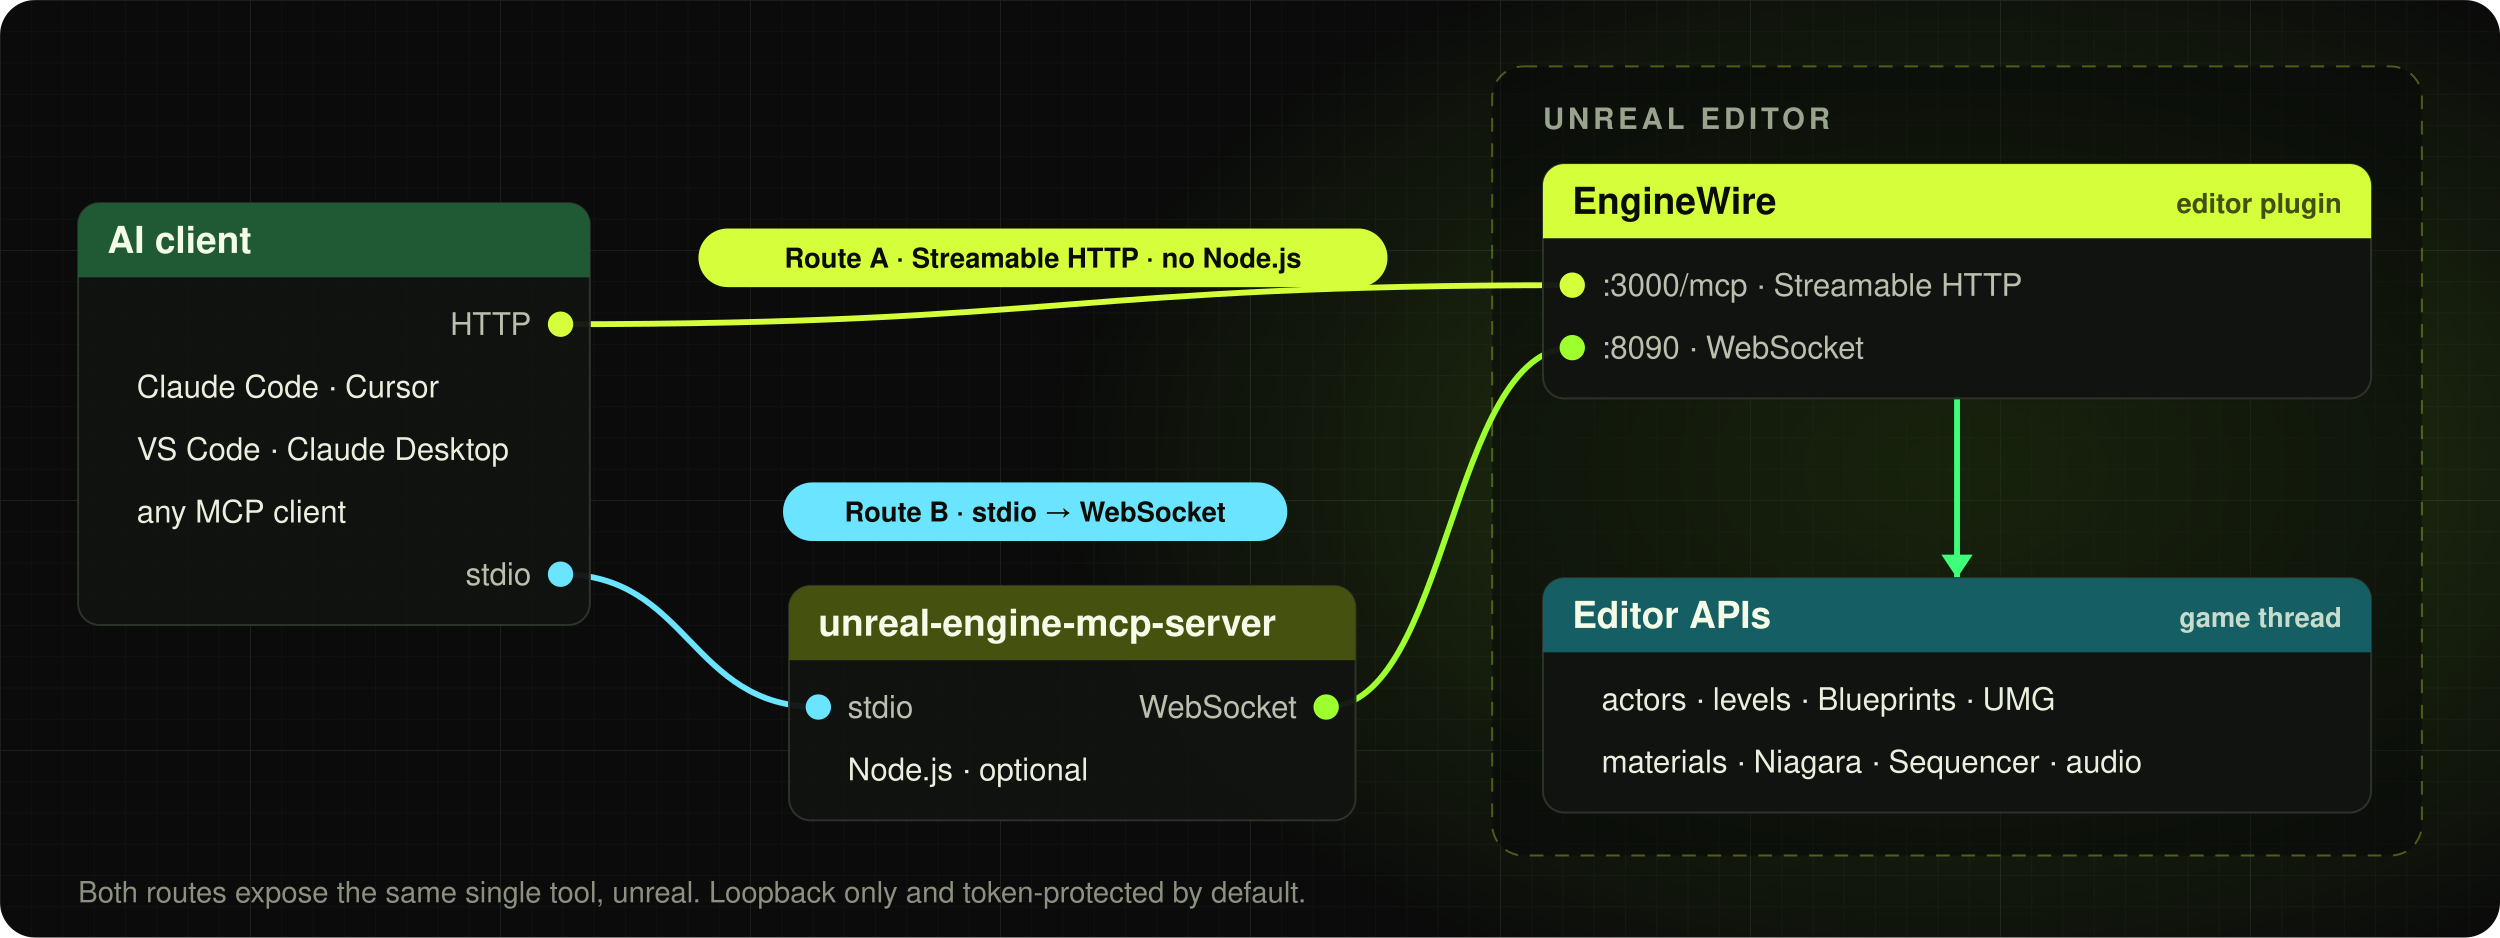
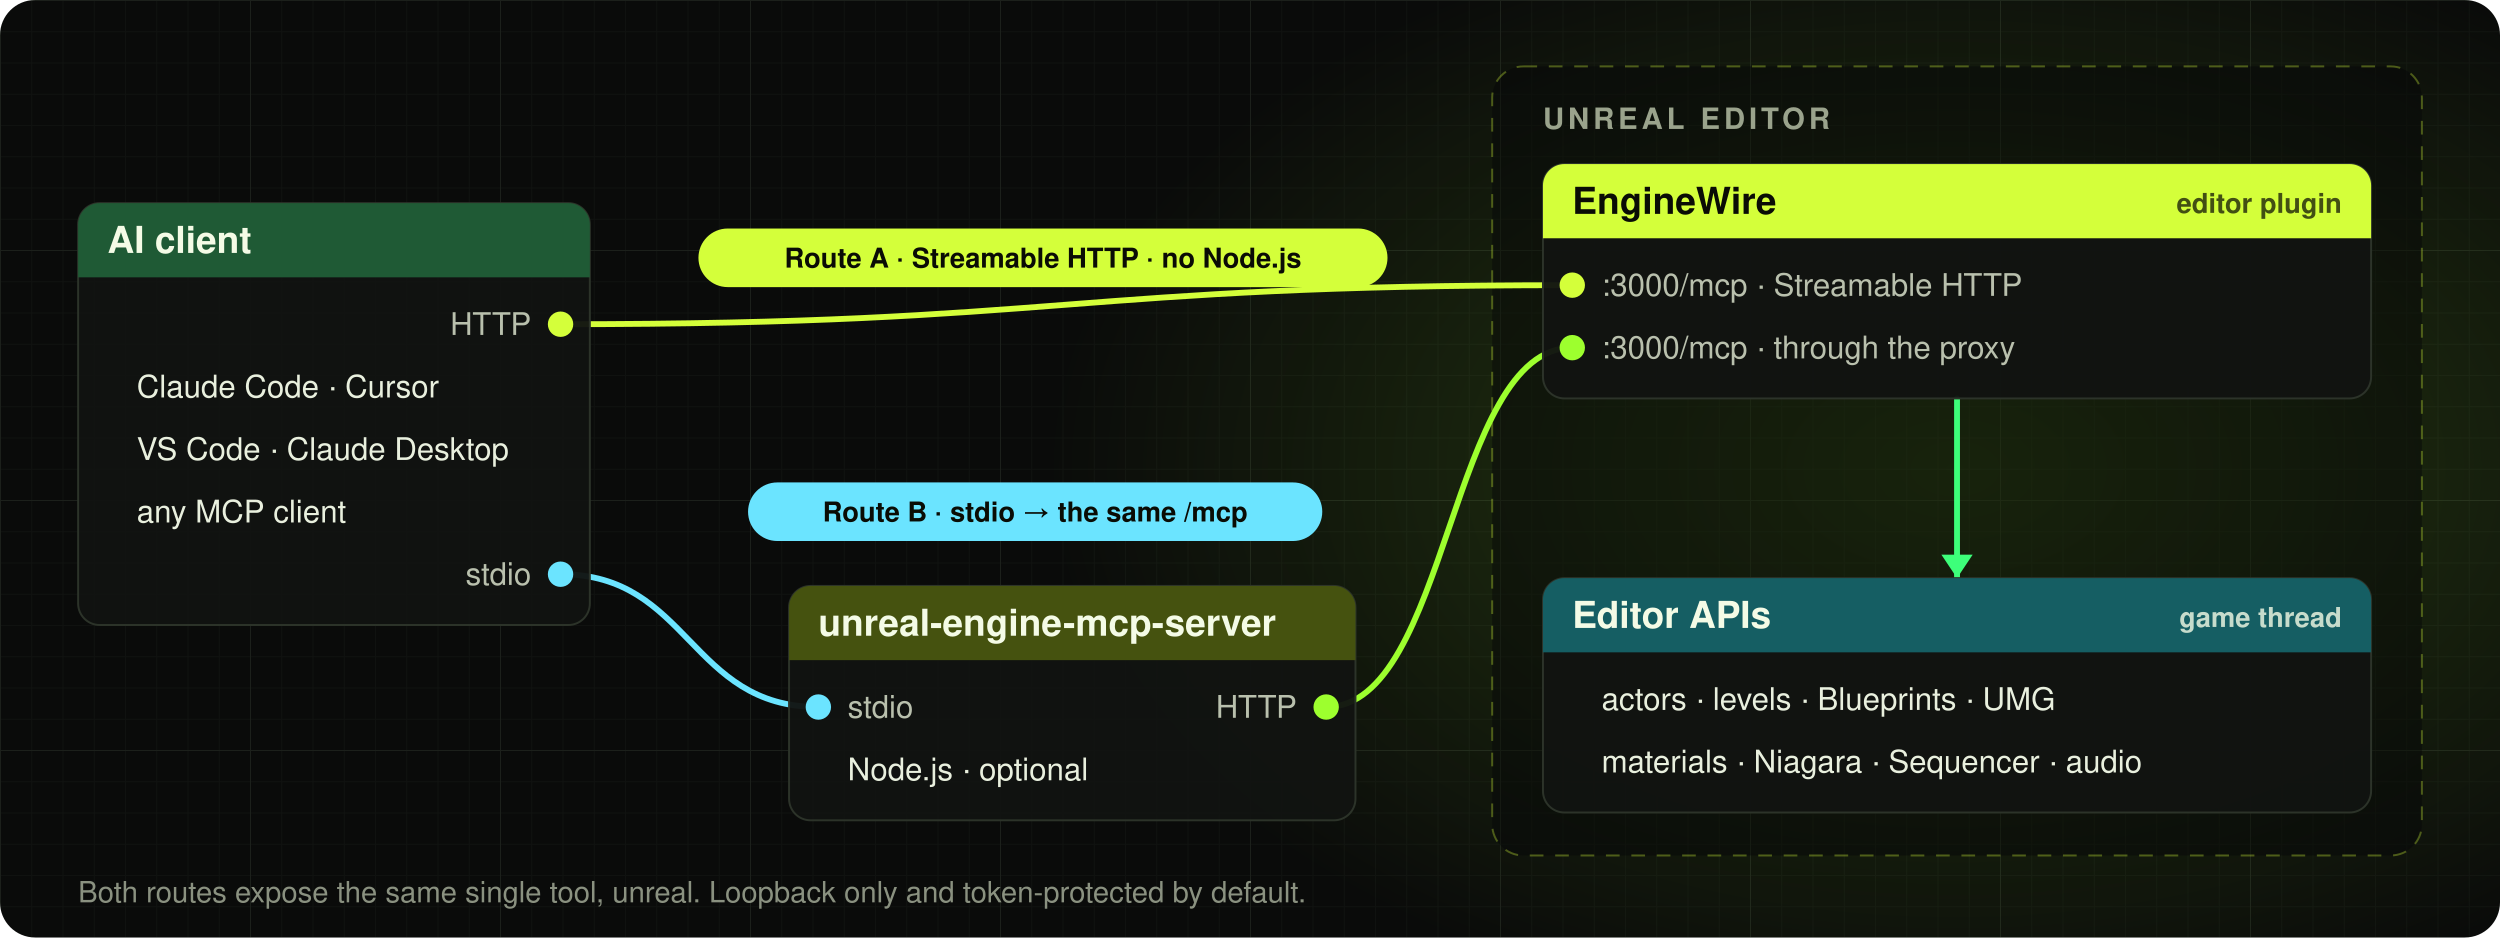
<svg xmlns="http://www.w3.org/2000/svg" width="1280" height="480" viewBox="0 0 1280 480">
  <defs>
    <style>
      text { font-family: "Segoe UI", -apple-system, BlinkMacSystemFont, "Helvetica Neue", Helvetica, Arial, sans-serif; }
      .nt { font-size: 19px; font-weight: 700; fill: #f4fbe6; }
      .nd { font-size: 19px; font-weight: 700; fill: #0a0c05; }
      .ns { font-size: 14px; font-weight: 600; fill: #f4fbe6; fill-opacity: .8; }
      .nsd { font-size: 14px; font-weight: 600; fill: #0a0c05; fill-opacity: .72; }
      .pl { font-size: 16px; fill: #b9c0ad; }
      .pt { font-size: 16px; fill: #e9f0de; }
      .tag { font-size: 14px; font-weight: 700; fill: #0a0c05; }
      .frame { font-size: 15px; font-weight: 700; letter-spacing: 2px; fill: #9aa38c; }
      .cap { font-size: 15px; fill: #8a9180; }
    </style>
    <pattern id="gMinor" width="16" height="16" patternUnits="userSpaceOnUse">
      <path d="M16 0H0V16" fill="none" stroke="#e8ffd0" stroke-opacity="0.03" />
    </pattern>
    <pattern id="gMajor" width="128" height="128" patternUnits="userSpaceOnUse">
      <path d="M128 0H0V128" fill="none" stroke="#e8ffd0" stroke-opacity="0.06" />
    </pattern>
    <radialGradient id="glow" cx="0.5" cy="0.5" r="0.5">
      <stop offset="0" stop-color="#9dff2e" stop-opacity="0.2" />
      <stop offset="1" stop-color="#9dff2e" stop-opacity="0" />
    </radialGradient>
    <clipPath id="card">
      <rect width="1280" height="480" rx="18" />
    </clipPath>
  </defs>
  <g clip-path="url(#card)">
    <rect width="1280" height="480" fill="#0a0b0a" />
    <rect width="1280" height="480" fill="url(#gMinor)" />
    <rect width="1280" height="480" fill="url(#gMajor)" />
    <ellipse cx="1000" cy="240" rx="460.8" ry="288" fill="url(#glow)" />
    <rect x="764" y="34" width="476" height="404" rx="16" fill="#060607" fill-opacity="0.45" stroke="#d4ff3a" stroke-opacity="0.32" stroke-dasharray="7 6" />
    <text class="frame" x="790" y="66">UNREAL EDITOR</text>
    <path d="M287 166 C 546 166, 546 146, 805 146" fill="none" stroke="#d4ff3a" stroke-width="3" stroke-linecap="round" />
    <path d="M287 294 C 353 294, 353 362, 419 362" fill="none" stroke="#6be4ff" stroke-width="3" stroke-linecap="round" />
    <path d="M679 362 C 742 362, 742 178, 805 178" fill="none" stroke="#9dff2e" stroke-width="3" stroke-linecap="round" />
    <path d="M1002 204 V 296" stroke="#3dff7a" stroke-width="3" stroke-linecap="round" />
    <path d="M994 284 l8 12 l8 -12z" fill="#3dff7a" />
    <rect x="40" y="104" width="262" height="216" rx="11" fill="#111311" fill-opacity="0.96" stroke="#2c3329" />
    <path d="M40 115a11 11 0 0 1 11 -11h240a11 11 0 0 1 11 11v27h-262z" fill="#1f5a35" />
    <text class="nt" x="55" y="129.5">AI client</text>
    <circle cx="287" cy="166" r="6.5" fill="#d4ff3a" />
    <text class="pl" x="272" y="171.5" text-anchor="end">HTTP</text>
    <text class="pt" x="70" y="203.5">Claude Code · Cursor</text>
    <text class="pt" x="70" y="235.5">VS Code · Claude Desktop</text>
    <text class="pt" x="70" y="267.5">any MCP client</text>
    <circle cx="287" cy="294" r="6.5" fill="#6be4ff" />
    <text class="pl" x="272" y="299.5" text-anchor="end">stdio</text>
    <rect x="404" y="300" width="290" height="120" rx="11" fill="#111311" fill-opacity="0.96" stroke="#2c3329" />
    <path d="M404 311a11 11 0 0 1 11 -11h268a11 11 0 0 1 11 11v27h-290z" fill="#45520f" />
    <text class="nt" x="419" y="325.5">unreal-engine-mcp-server</text>
    <circle cx="419" cy="362" r="6.5" fill="#6be4ff" />
    <text class="pl" x="434" y="367.5">stdio</text>
    <circle cx="679" cy="362" r="6.5" fill="#9dff2e" />
-     <text class="pl" x="664" y="367.5" text-anchor="end">WebSocket</text>
+     <text class="pl" x="664" y="367.5" text-anchor="end">HTTP</text>
    <text class="pt" x="434" y="399.5">Node.js · optional</text>
    <rect x="790" y="84" width="424" height="120" rx="11" fill="#111311" fill-opacity="0.96" stroke="#2c3329" />
    <path d="M790 95a11 11 0 0 1 11 -11h402a11 11 0 0 1 11 11v27h-424z" fill="#d4ff3a" />
    <text class="nd" x="805" y="109.5">EngineWire</text>
    <text class="nsd" x="1199" y="109" text-anchor="end">editor plugin</text>
    <circle cx="805" cy="146" r="6.5" fill="#d4ff3a" />
    <text class="pl" x="820" y="151.5">:3000/mcp · Streamable HTTP</text>
    <circle cx="805" cy="178" r="6.5" fill="#9dff2e" />
-     <text class="pl" x="820" y="183.5">:8090 · WebSocket</text>
+     <text class="pl" x="820" y="183.5">:3000/mcp · through the proxy</text>
    <rect x="790" y="296" width="424" height="120" rx="11" fill="#111311" fill-opacity="0.96" stroke="#2c3329" />
    <path d="M790 307a11 11 0 0 1 11 -11h402a11 11 0 0 1 11 11v27h-424z" fill="#155e63" />
    <text class="nt" x="805" y="321.5">Editor APIs</text>
    <text class="ns" x="1199" y="321" text-anchor="end">game thread</text>
    <text class="pt" x="820" y="363.5">actors · levels · Blueprints · UMG</text>
    <text class="pt" x="820" y="395.5">materials · Niagara · Sequencer · audio</text>
    <rect x="357.6" y="117" width="352.8" height="30" rx="15" fill="#d4ff3a" />
    <text class="tag" x="534" y="137" text-anchor="middle">Route A · Streamable HTTP · no Node.js</text>
-     <rect x="400.9" y="247" width="258.2" height="30" rx="15" fill="#6be4ff" />
-     <text class="tag" x="530" y="267" text-anchor="middle">Route B · stdio → WebSocket</text>
+     <rect x="383" y="247" width="294" height="30" rx="15" fill="#6be4ff" />
+     <text class="tag" x="530" y="267" text-anchor="middle">Route B · stdio → the same /mcp</text>
    <text class="cap" x="40" y="462">Both routes expose the same single tool, unreal. Loopback only and token-protected by default.</text>
  </g>
</svg>
